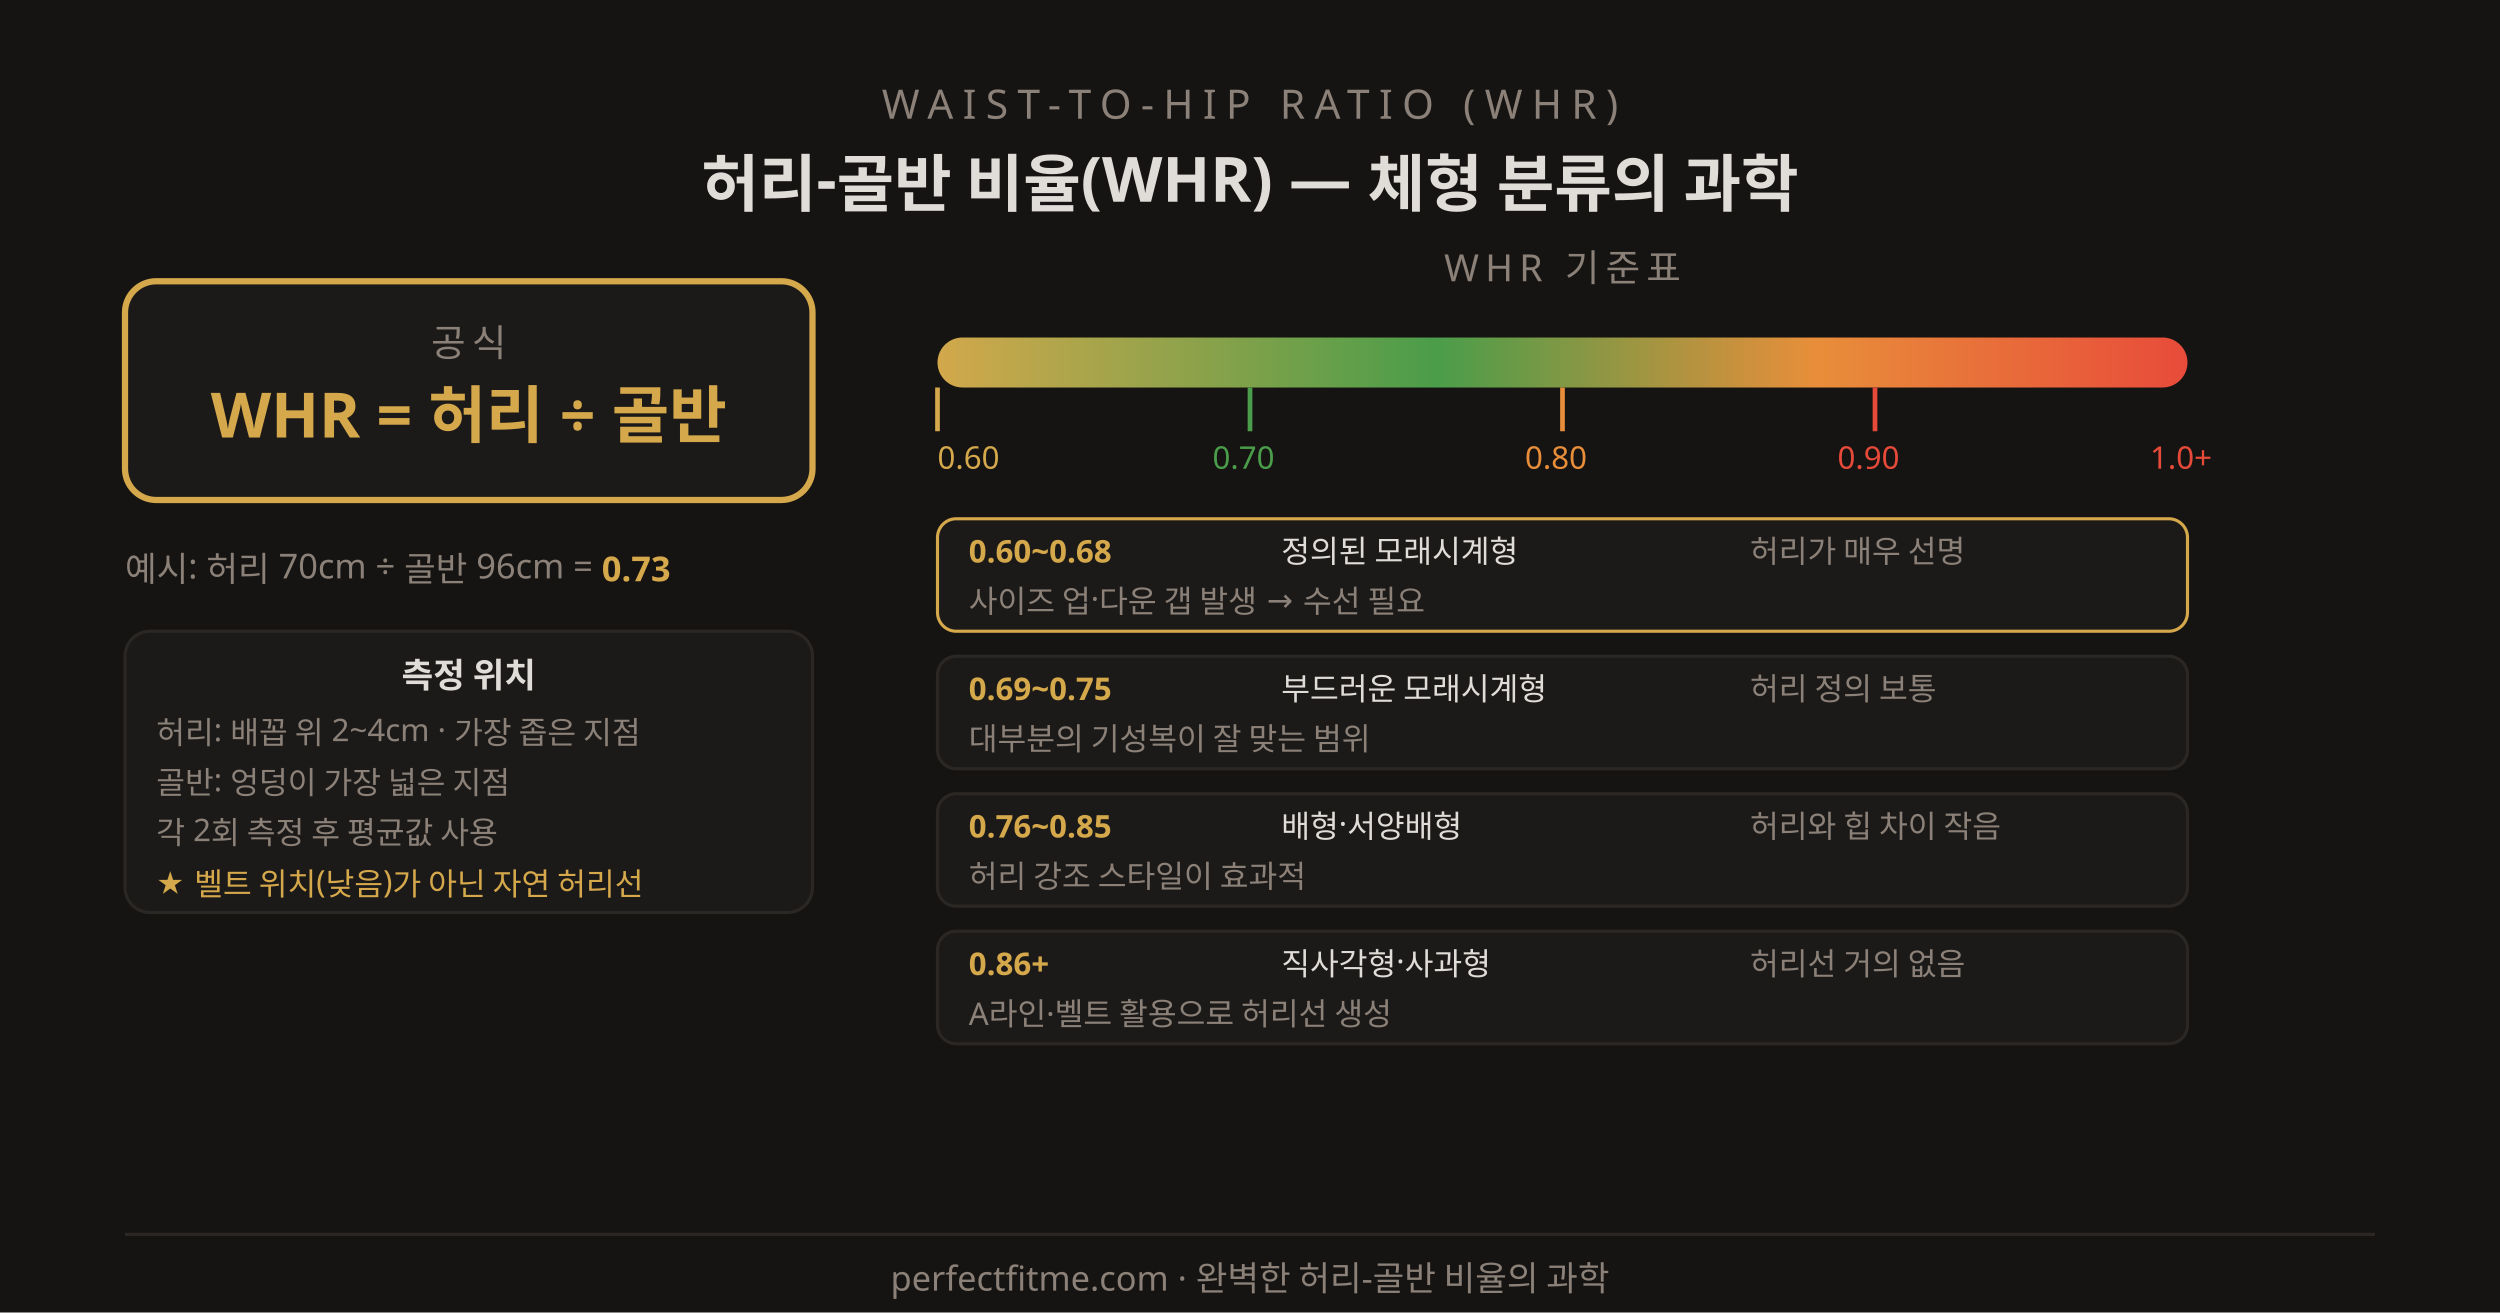
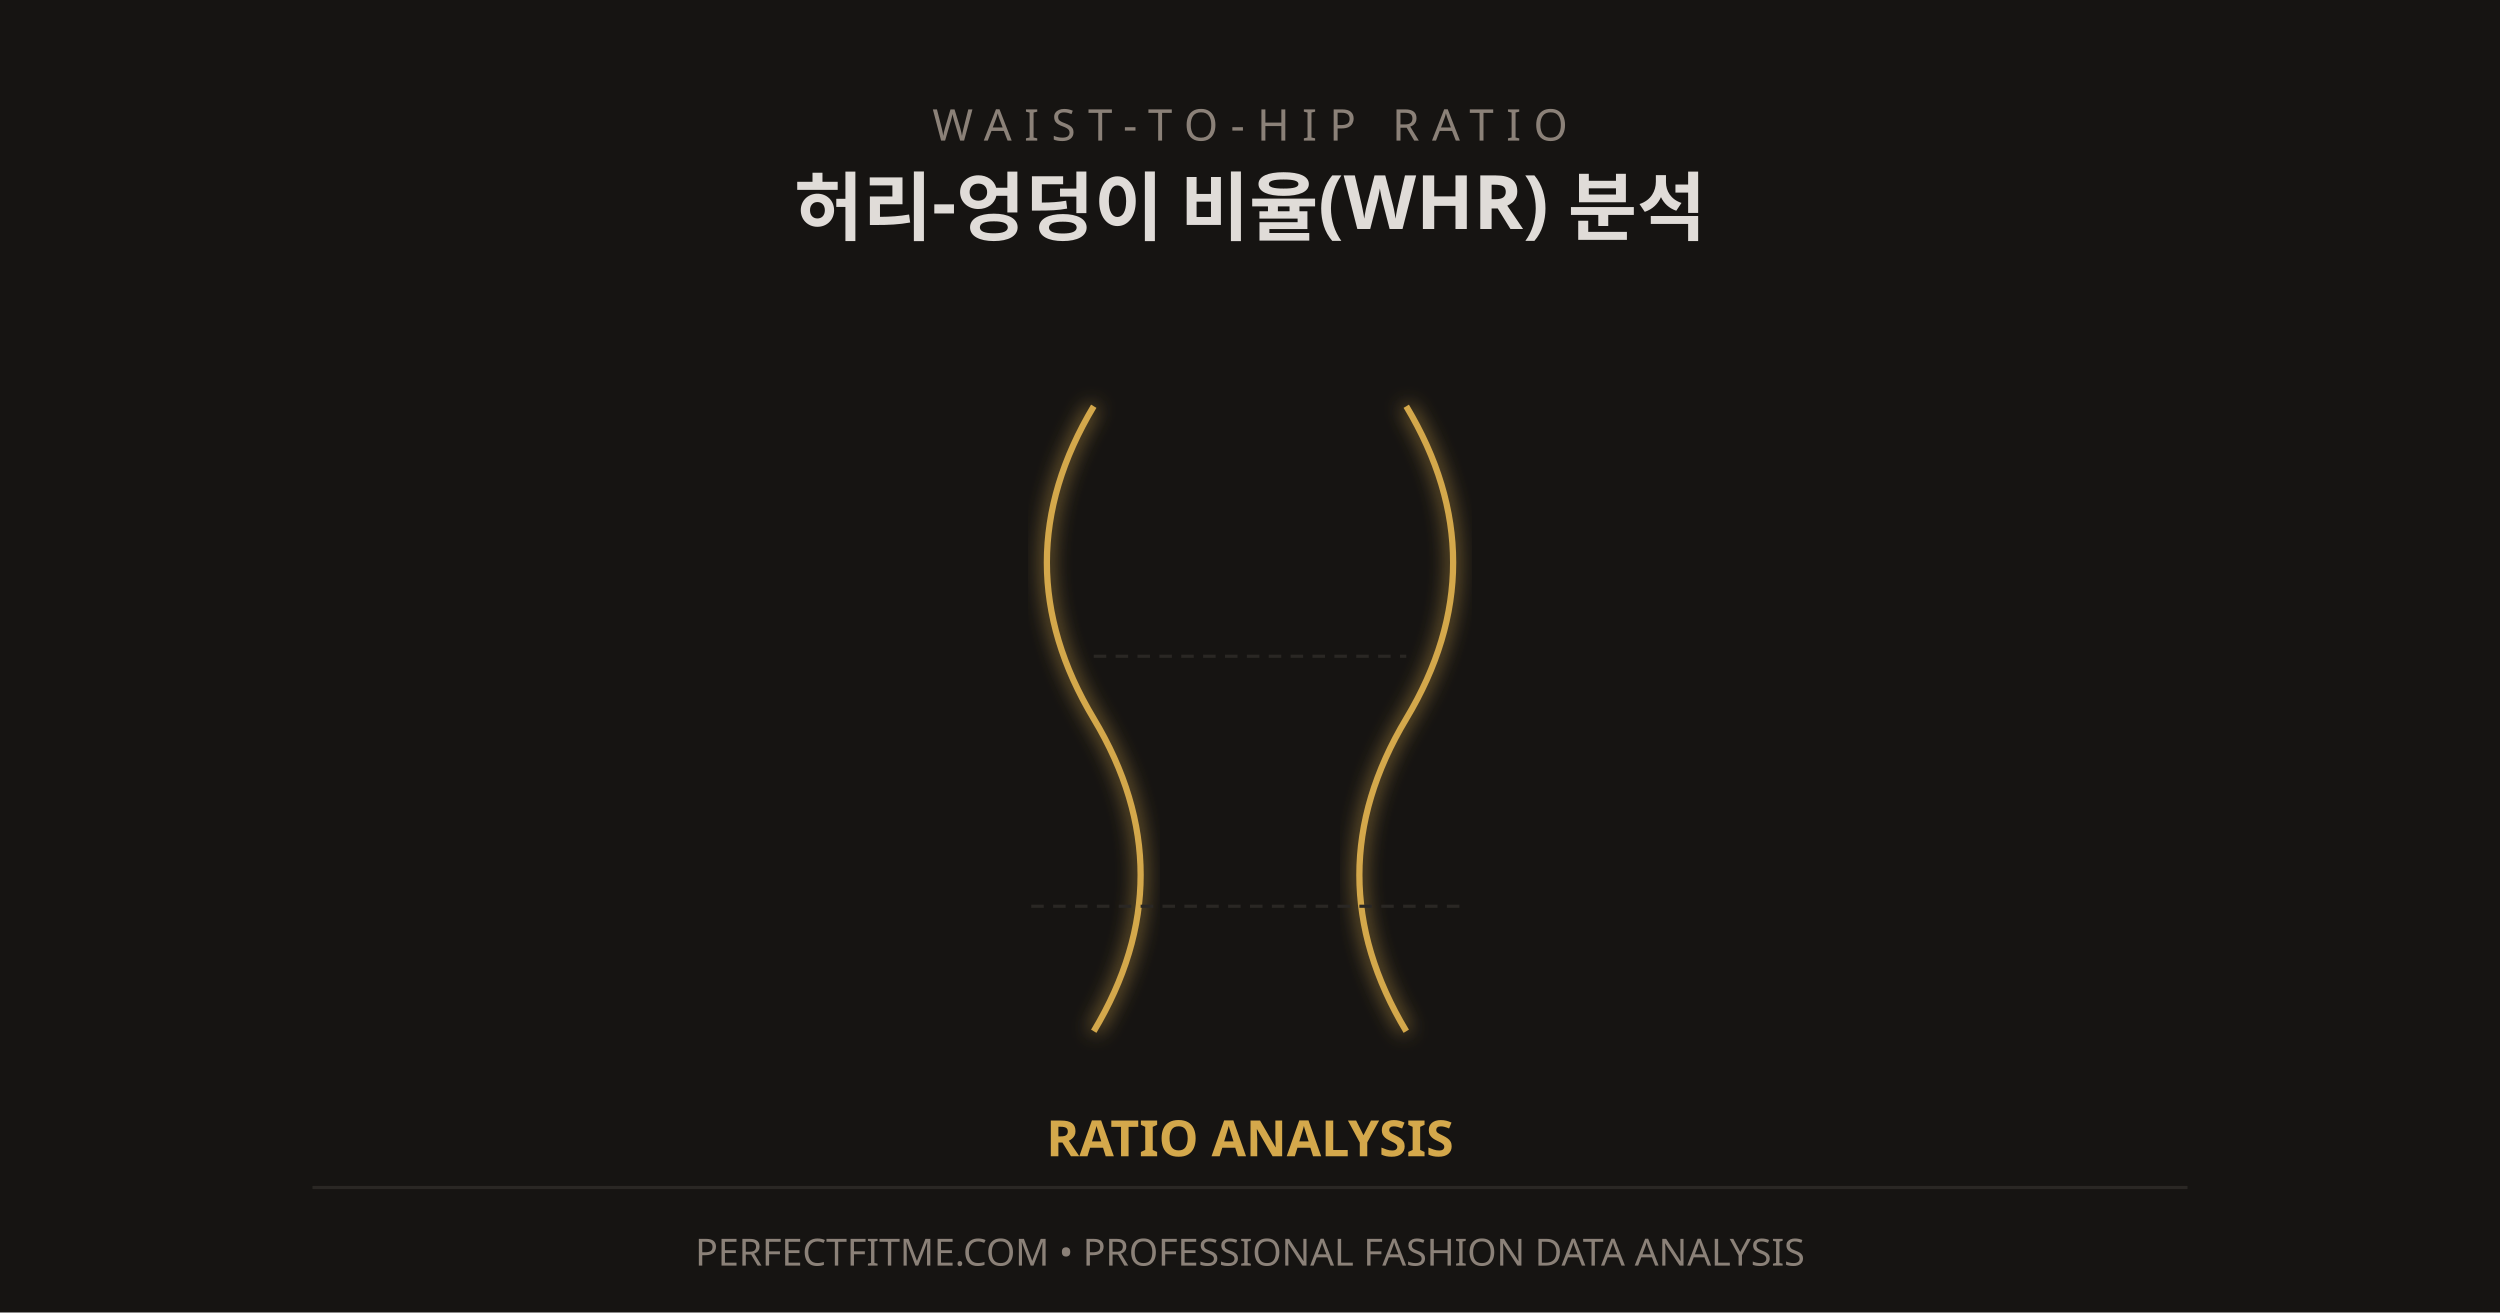
<svg xmlns="http://www.w3.org/2000/svg" viewBox="0 0 800 420" width="800" height="420">
+   <defs>
+     <filter id="glow" x="-20%" y="-20%" width="140%" height="140%">
+       <feGaussianBlur stdDeviation="3" result="blur" />
+       <feComposite in="SourceGraphic" in2="blur" operator="over" />
+     </filter>
+     <linearGradient id="accentGradient" x1="0%" y1="0%" x2="100%" y2="100%">
+       <stop offset="0%" style="stop-color:#d4a84b;stop-opacity:1" />
+       <stop offset="100%" style="stop-color:#b08d3d;stop-opacity:1" />
+     </linearGradient>
+     <style>
+       .title { font-family: 'DM Sans', sans-serif; font-size: 24px; font-weight: 700; fill: #e0dcd8; }
+       .subtitle { font-family: 'DM Sans', sans-serif; font-size: 14px; fill: #8b8178; letter-spacing: 4px; }
+       .label { font-family: 'DM Sans', sans-serif; font-size: 12px; fill: #8b8178; }
+       .accent-text { font-family: 'DM Sans', sans-serif; font-size: 16px; font-weight: 700; fill: #d4a84b; }
+       .line { stroke: #2a2724; stroke-width: 1; }
+       .accent-line { stroke: #d4a84b; stroke-width: 2; fill: none; filter: url(#glow); }
+       .dashed { stroke-dasharray: 4, 3; }
+     </style>
+   </defs>
  <rect width="800" height="420" fill="#161412" />
-   <text x="400" y="38" text-anchor="middle" font-family="'DM Sans',sans-serif" font-size="13" fill="#8b8178" letter-spacing="3">WAIST-TO-HIP RATIO (WHR)</text>
-   <text x="400" y="66" text-anchor="middle" font-family="'DM Sans',sans-serif" font-size="20" font-weight="700" fill="#e0dcd8">허리-골반 비율(WHR) — 체형 분류의 과학</text>
-   <g transform="translate(40,90)">
-     <rect x="0" y="0" width="220" height="70" rx="10" fill="#1c1a18" stroke="#d4a84b" stroke-width="2" />
-     <text x="110" y="24" text-anchor="middle" font-family="'DM Sans',sans-serif" font-size="12" fill="#8b8178" letter-spacing="2">공식</text>
-     <text x="110" y="50" text-anchor="middle" font-family="'DM Sans',sans-serif" font-size="20" fill="#d4a84b" font-weight="700">WHR = 허리 ÷ 골반</text>
-     <text x="0" y="96" font-family="'DM Sans',sans-serif" font-size="11" fill="#8b8178">예시: 허리 70cm ÷ 골반 96cm = <tspan fill="#d4a84b" font-weight="700">0.73</tspan>
-     </text>
-     <rect x="0" y="112" width="220" height="90" rx="8" fill="#1c1a18" stroke="#2a2724" />
-     <text x="110" y="130" text-anchor="middle" font-family="'DM Sans',sans-serif" font-size="11" fill="#e0dcd8" font-weight="700">측정 위치</text>
-     <text x="10" y="148" font-family="'DM Sans',sans-serif" font-size="10" fill="#8b8178">허리: 배꼽 위 2~4cm · 가장 좁은 지점</text>
-     <text x="10" y="164" font-family="'DM Sans',sans-serif" font-size="10" fill="#8b8178">골반: 엉덩이 가장 넓은 지점</text>
-     <text x="10" y="180" font-family="'DM Sans',sans-serif" font-size="10" fill="#8b8178">각 2회 측정 후 평균값 사용</text>
-     <text x="10" y="196" font-family="'DM Sans',sans-serif" font-size="10" fill="#d4a84b">★ 벨트 위치(낮음)가 아닌 자연 허리선</text>
+   <text x="400" y="45" text-anchor="middle" class="subtitle">WAIST-TO-HIP RATIO</text>
+   <text x="400" y="75" text-anchor="middle" class="title">허리-엉덩이 비율(WHR) 분석</text>
+   <g transform="translate(300,130)">
+     <path d="M50,0 Q20,50 50,100 Q80,150 50,200" class="accent-line" />
+     <path d="M150,0 Q180,50 150,100 Q120,150 150,200" class="accent-line" />
+     <line x1="50" y1="80" x2="150" y2="80" class="line dashed" />
+     <line x1="30" y1="160" x2="170" y2="160" class="line dashed" />
+     <text x="100" y="240" text-anchor="middle" class="accent-text">RATIO ANALYSIS</text>
  </g>
-   <g transform="translate(300,90)">
-     <text x="200" y="0" text-anchor="middle" font-family="'DM Sans',sans-serif" font-size="12" fill="#8b8178" letter-spacing="2">WHR 기준표</text>
-     <defs>
-       <linearGradient id="whrGrad" x1="0%" y1="0%" x2="100%" y2="0%">
-         <stop offset="0%" style="stop-color:#d4a84b;stop-opacity:1" />
-         <stop offset="40%" style="stop-color:#4a9d4a;stop-opacity:1" />
-         <stop offset="70%" style="stop-color:#e88e3a;stop-opacity:1" />
-         <stop offset="100%" style="stop-color:#e84a3a;stop-opacity:1" />
-       </linearGradient>
-     </defs>
-     <rect x="0" y="18" width="400" height="16" rx="8" fill="url(#whrGrad)" />
-     <line x1="0" y1="34" x2="0" y2="48" stroke="#d4a84b" stroke-width="1.5" />
-     <text x="0" y="60" font-family="'DM Sans',sans-serif" font-size="10" fill="#d4a84b">0.60</text>
-     <line x1="100" y1="34" x2="100" y2="48" stroke="#4a9d4a" stroke-width="1.5" />
-     <text x="88" y="60" font-family="'DM Sans',sans-serif" font-size="10" fill="#4a9d4a">0.70</text>
-     <line x1="200" y1="34" x2="200" y2="48" stroke="#e88e3a" stroke-width="1.5" />
-     <text x="188" y="60" font-family="'DM Sans',sans-serif" font-size="10" fill="#e88e3a">0.80</text>
-     <line x1="300" y1="34" x2="300" y2="48" stroke="#e84a3a" stroke-width="1.5" />
-     <text x="288" y="60" font-family="'DM Sans',sans-serif" font-size="10" fill="#e84a3a">0.90</text>
-     <text x="388" y="60" font-family="'DM Sans',sans-serif" font-size="10" fill="#e84a3a">1.0+</text>
-     <rect x="0" y="76" width="400" height="36" rx="6" fill="#1c1a18" stroke="#d4a84b" stroke-width="1" />
-     <text x="10" y="90" font-family="'DM Sans',sans-serif" font-size="10" fill="#d4a84b" font-weight="700">0.60~0.68</text>
-     <text x="110" y="90" font-family="'DM Sans',sans-serif" font-size="10" fill="#e0dcd8">정의된 모래시계형</text>
-     <text x="260" y="90" font-family="'DM Sans',sans-serif" font-size="10" fill="#8b8178">허리가 매우 선명</text>
-     <text x="10" y="106" font-family="'DM Sans',sans-serif" font-size="10" fill="#8b8178">사이즈 업·다운 갭 발생 → 수선 필요</text>
-     <rect x="0" y="120" width="400" height="36" rx="6" fill="#1c1a18" stroke="#2a2724" />
-     <text x="10" y="134" font-family="'DM Sans',sans-serif" font-size="10" fill="#d4a84b" font-weight="700">0.69~0.75</text>
-     <text x="110" y="134" font-family="'DM Sans',sans-serif" font-size="10" fill="#e0dcd8">부드러운 모래시계형</text>
-     <text x="260" y="134" font-family="'DM Sans',sans-serif" font-size="10" fill="#8b8178">허리 정의 보통</text>
-     <text x="10" y="150" font-family="'DM Sans',sans-serif" font-size="10" fill="#8b8178">대부분의 기성복이 잘 맞는 범위</text>
-     <rect x="0" y="164" width="400" height="36" rx="6" fill="#1c1a18" stroke="#2a2724" />
-     <text x="10" y="178" font-family="'DM Sans',sans-serif" font-size="10" fill="#d4a84b" font-weight="700">0.76~0.85</text>
-     <text x="110" y="178" font-family="'DM Sans',sans-serif" font-size="10" fill="#e0dcd8">배형·서양배형</text>
-     <text x="260" y="178" font-family="'DM Sans',sans-serif" font-size="10" fill="#8b8178">허리와 힙 차이 작음</text>
-     <text x="10" y="194" font-family="'DM Sans',sans-serif" font-size="10" fill="#8b8178">허리 강조 스타일이 효과적</text>
-     <rect x="0" y="208" width="400" height="36" rx="6" fill="#1c1a18" stroke="#2a2724" />
-     <text x="10" y="222" font-family="'DM Sans',sans-serif" font-size="10" fill="#d4a84b" font-weight="700">0.86+</text>
-     <text x="110" y="222" font-family="'DM Sans',sans-serif" font-size="10" fill="#e0dcd8">직사각형·사과형</text>
-     <text x="260" y="222" font-family="'DM Sans',sans-serif" font-size="10" fill="#8b8178">허리선 거의 없음</text>
-     <text x="10" y="238" font-family="'DM Sans',sans-serif" font-size="10" fill="#8b8178">A라인·벨트 활용으로 허리선 생성</text>
-   </g>
-   <line x1="40" y1="395" x2="760" y2="395" stroke="#2a2724" stroke-width="1" />
-   <text x="400" y="413" text-anchor="middle" font-family="'DM Sans',sans-serif" font-size="11" fill="#8b8178">perfectfitme.com · 완벽한 허리-골반 비율의 과학</text>
+   <line x1="100" y1="380" x2="700" y2="380" class="line" />
+   <text x="400" y="405" text-anchor="middle" class="label">PERFECTFITME.COM • PROFESSIONAL FASHION DATA ANALYSIS</text>
</svg>
